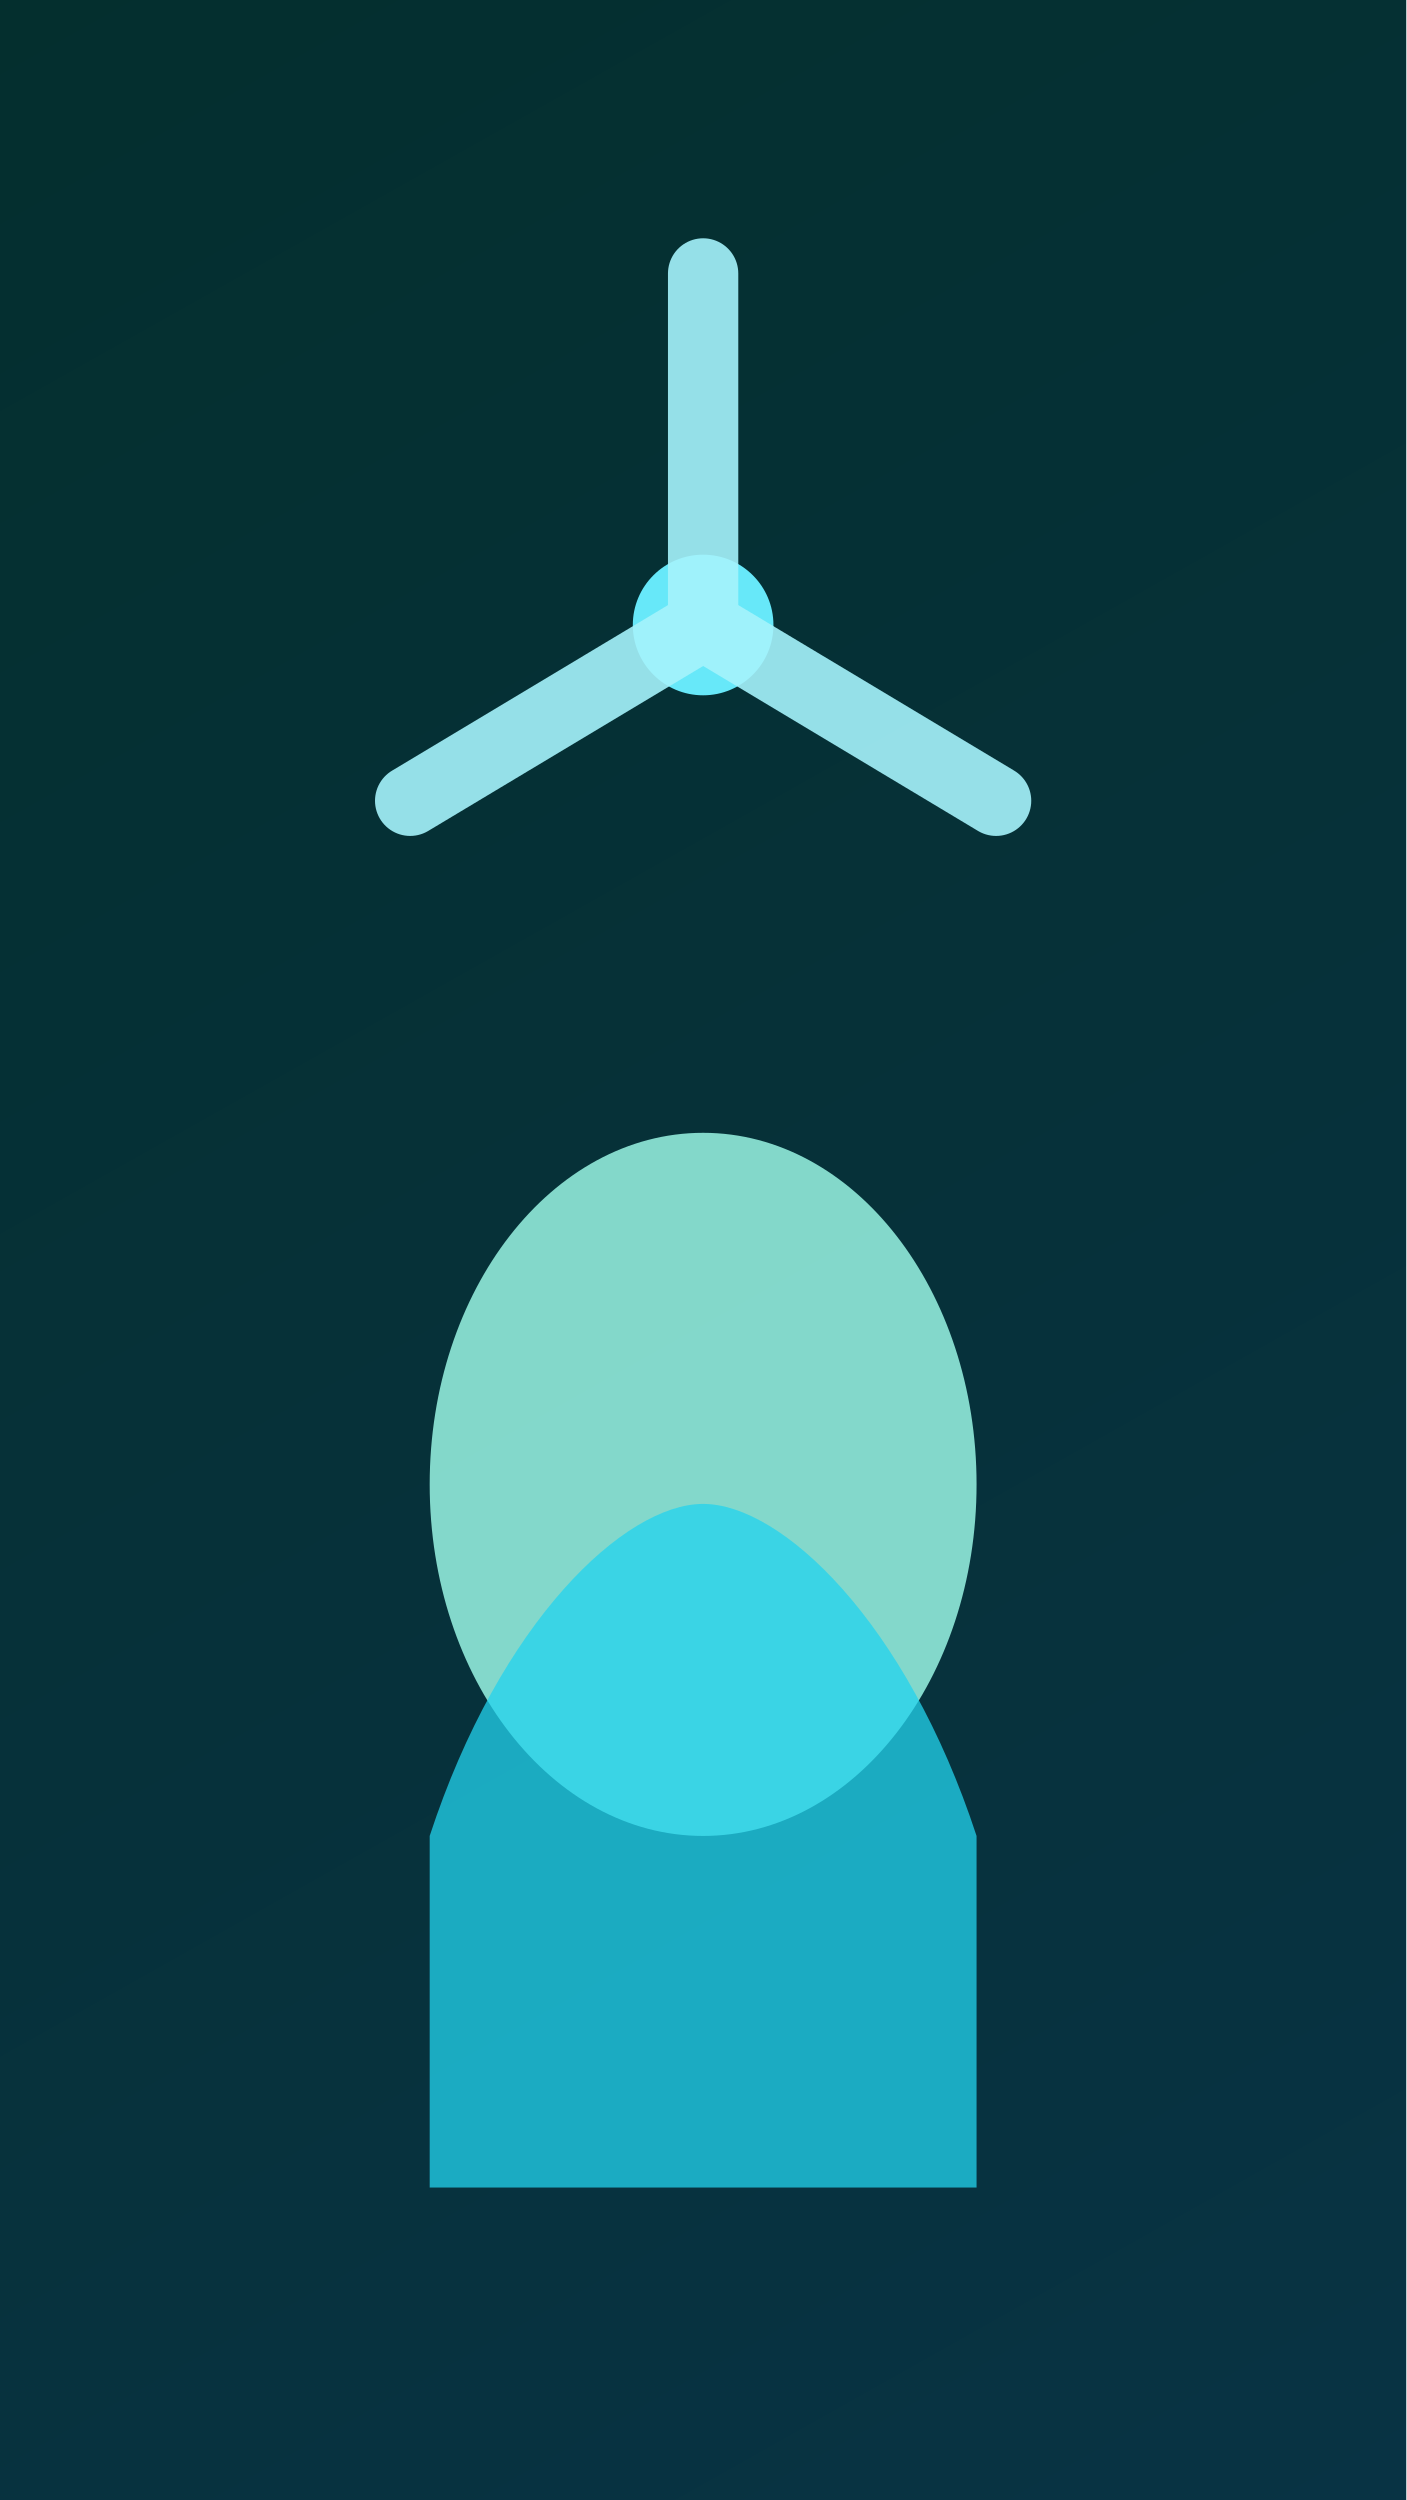
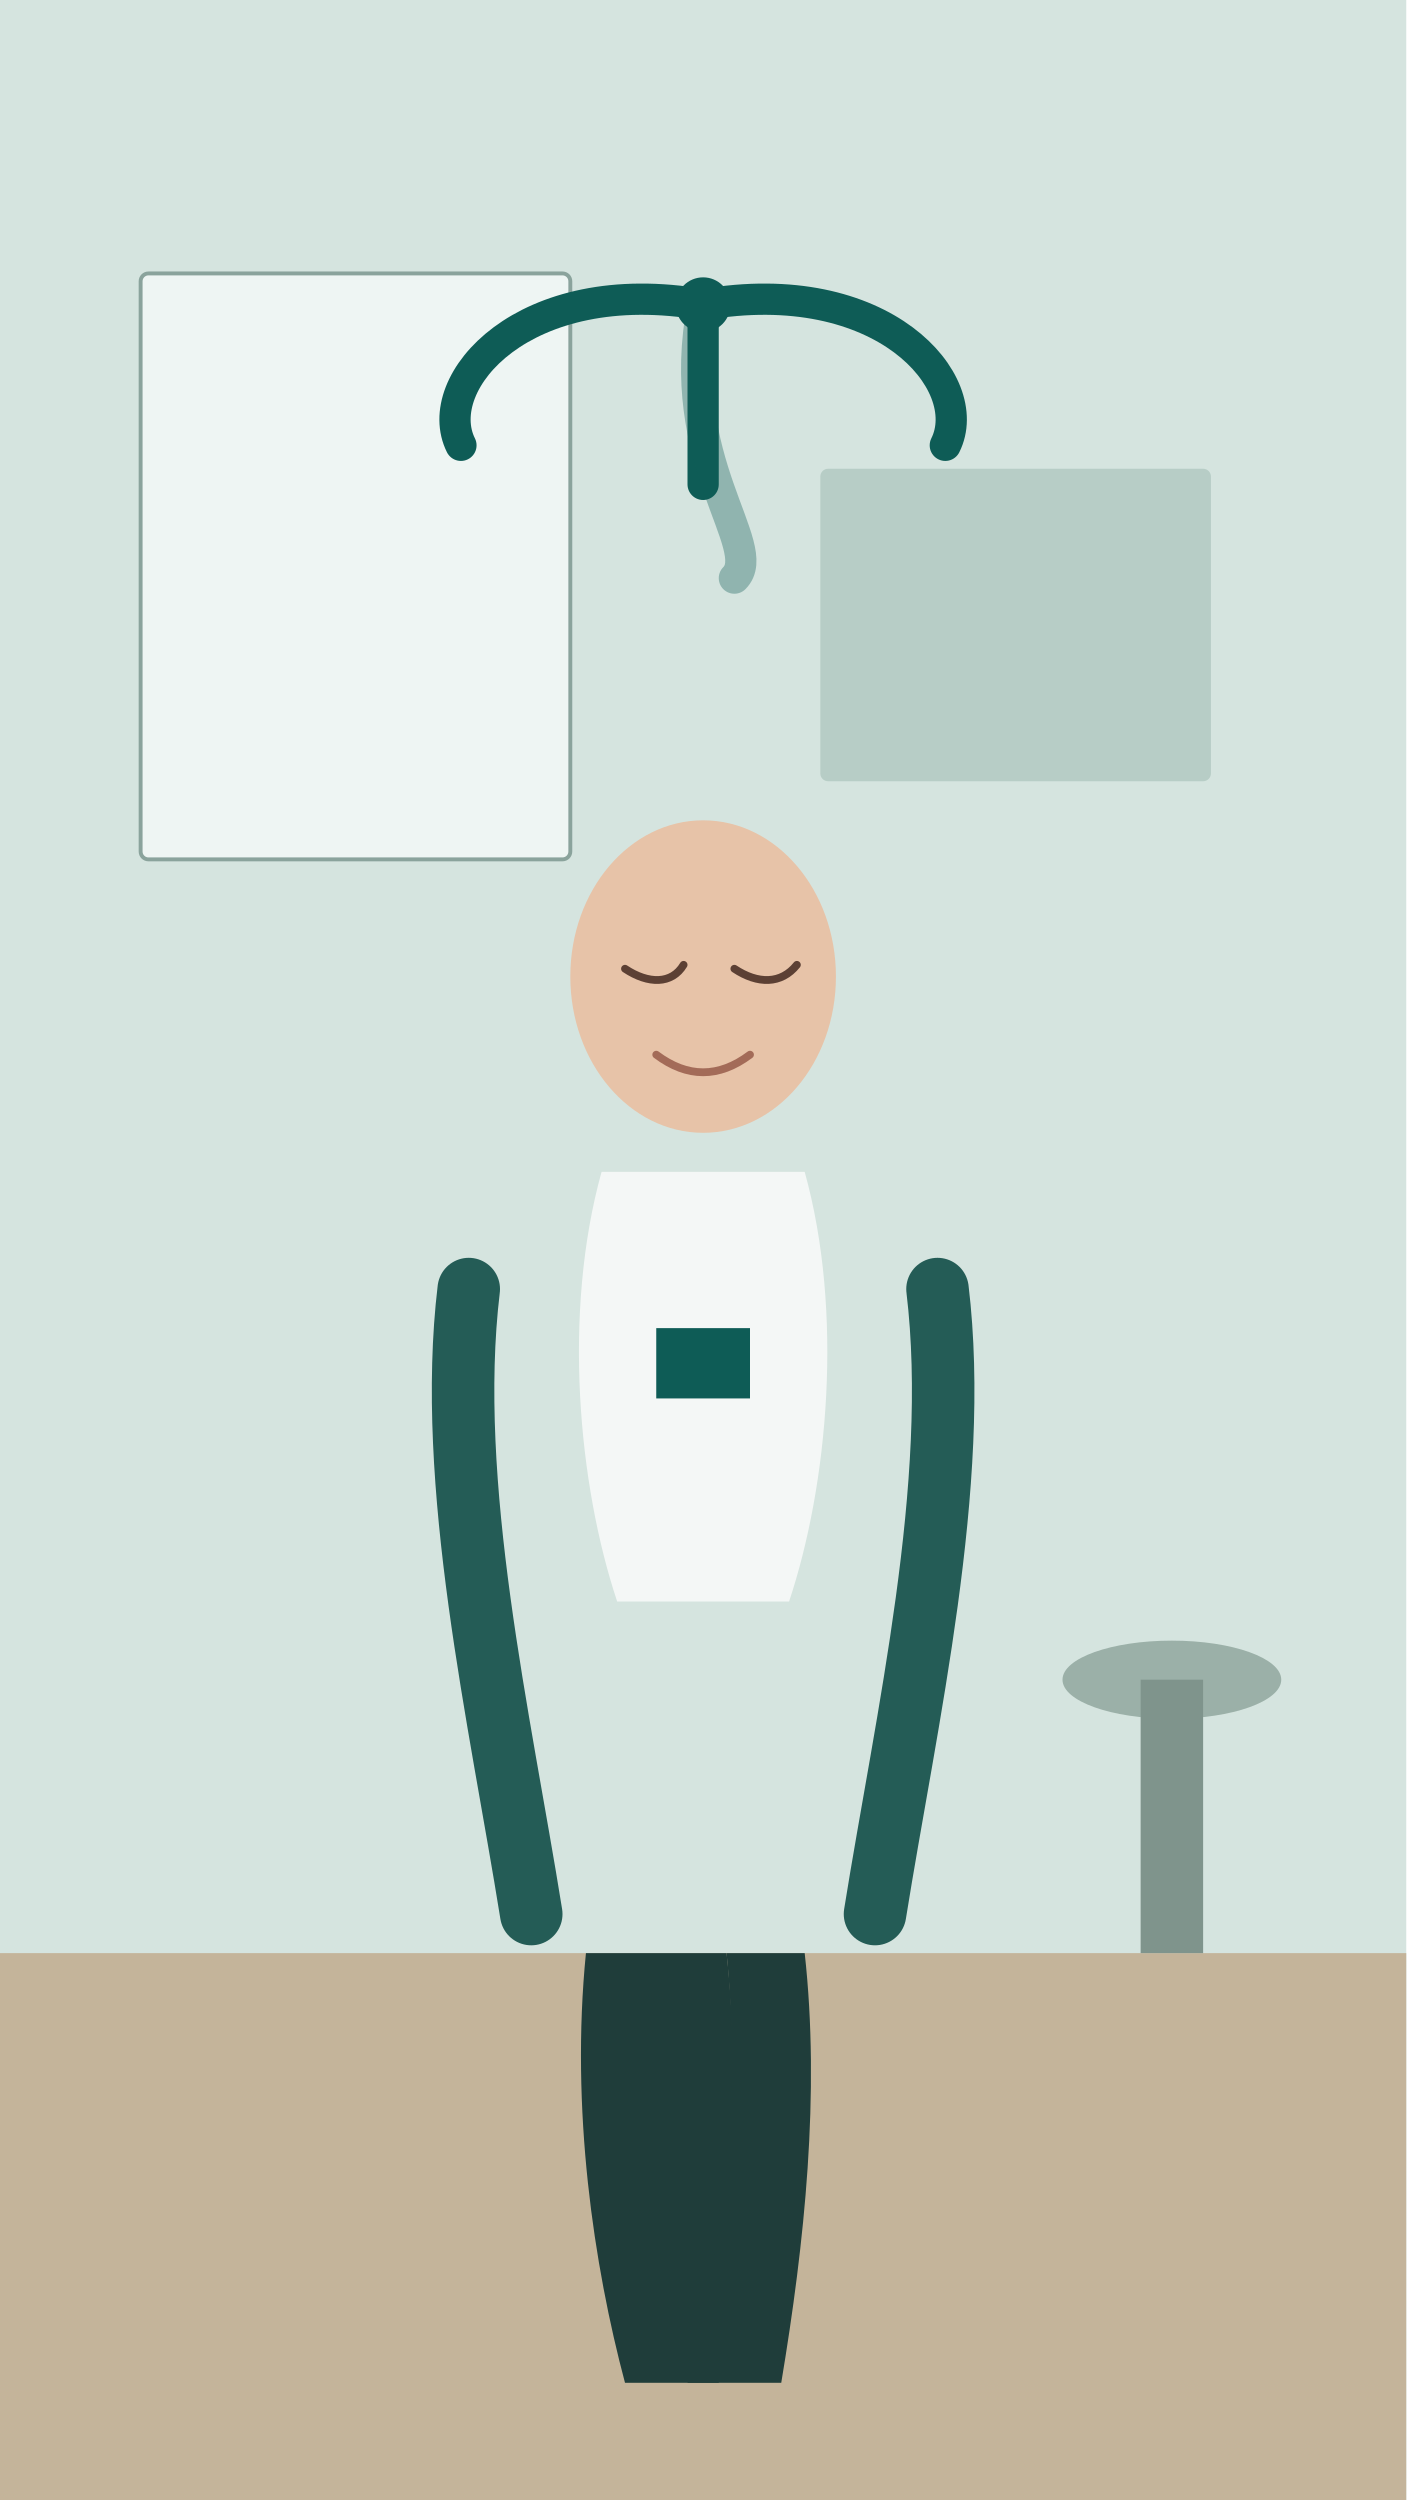
<svg xmlns="http://www.w3.org/2000/svg" viewBox="0 0 360 640" fill="none">
-   <defs>
-     <linearGradient id="bg" x1="0" y1="0" x2="360" y2="640" gradientUnits="userSpaceOnUse">
-       <stop stop-color="#042f2e" />
-       <stop offset="1" stop-color="#083344" />
-     </linearGradient>
-   </defs>
-   <rect width="360" height="640" fill="url(#bg)" />
-   <circle cx="180" cy="160" r="18" fill="#67e8f9" />
-   <g opacity=".9" stroke="#a5f3fc" stroke-width="18" stroke-linecap="round">
-     <path d="M180 160 L180 70" />
-     <path d="M180 160 L255 205" />
-     <path d="M180 160 L105 205" />
+   <rect width="360" height="640" fill="#d5e4df" />
+   <rect y="500" width="360" height="140" fill="#c4b49a" />
+   <rect x="36" y="70" width="110" height="150" rx="2" fill="#eef5f3" stroke="#8aa39c" />
+   <rect x="210" y="120" width="100" height="80" rx="2" fill="#b7cdc6" />
+   <g stroke="#0e5c56" stroke-width="8" stroke-linecap="round">
+     <path d="M180 78v46" />
+     <path d="M180 78c-46-8-70 20-62 36" />
+     <path d="M180 78c46-8 70 20 62 36" />
+     <path d="M180 78c-8 40 16 62 8 70" opacity=".35" />
  </g>
-   <ellipse cx="180" cy="380" rx="70" ry="90" fill="#99f6e4" opacity=".85" />
-   <path d="M110 470c18-55 50-85 70-85s52 30 70 85v90H110v-90z" fill="#22d3ee" opacity=".75" />
+   <circle cx="180" cy="78" r="7" fill="#0e5c56" />
+   <ellipse cx="180" cy="250" rx="34" ry="40" fill="#e7c3a8" />
+   <path d="M160 248c6 4 12 4 15-1M188 248c6 4 12 4 16-1" stroke="#5c4034" stroke-width="2" stroke-linecap="round" />
+   <path d="M168 270c8 6 16 6 24 0" stroke="#a36b58" stroke-width="2" stroke-linecap="round" />
+   <path d="M154 300h52c10 36 6 80-4 110h-44c-10-30-14-74-4-110z" fill="#f4f7f6" />
+   <path d="M168 340h24v18h-24z" fill="#0e5c56" />
+   <path d="M120 330c-6 50 8 110 16 160" stroke="#245c56" stroke-width="16" stroke-linecap="round" />
+   <path d="M240 330c6 50-8 110-16 160" stroke="#245c56" stroke-width="16" stroke-linecap="round" />
+   <path d="M150 500c-4 40 2 80 10 110h24c2-36 6-74 2-110" fill="#1f3d3a" />
+   <path d="M186 500c4 40-2 80-10 110h24c6-36 10-74 6-110" fill="#1f3d3a" />
+   <ellipse cx="300" cy="430" rx="28" ry="10" fill="#9bb0a8" />
+   <rect x="292" y="430" width="16" height="70" fill="#7f948c" />
</svg>
